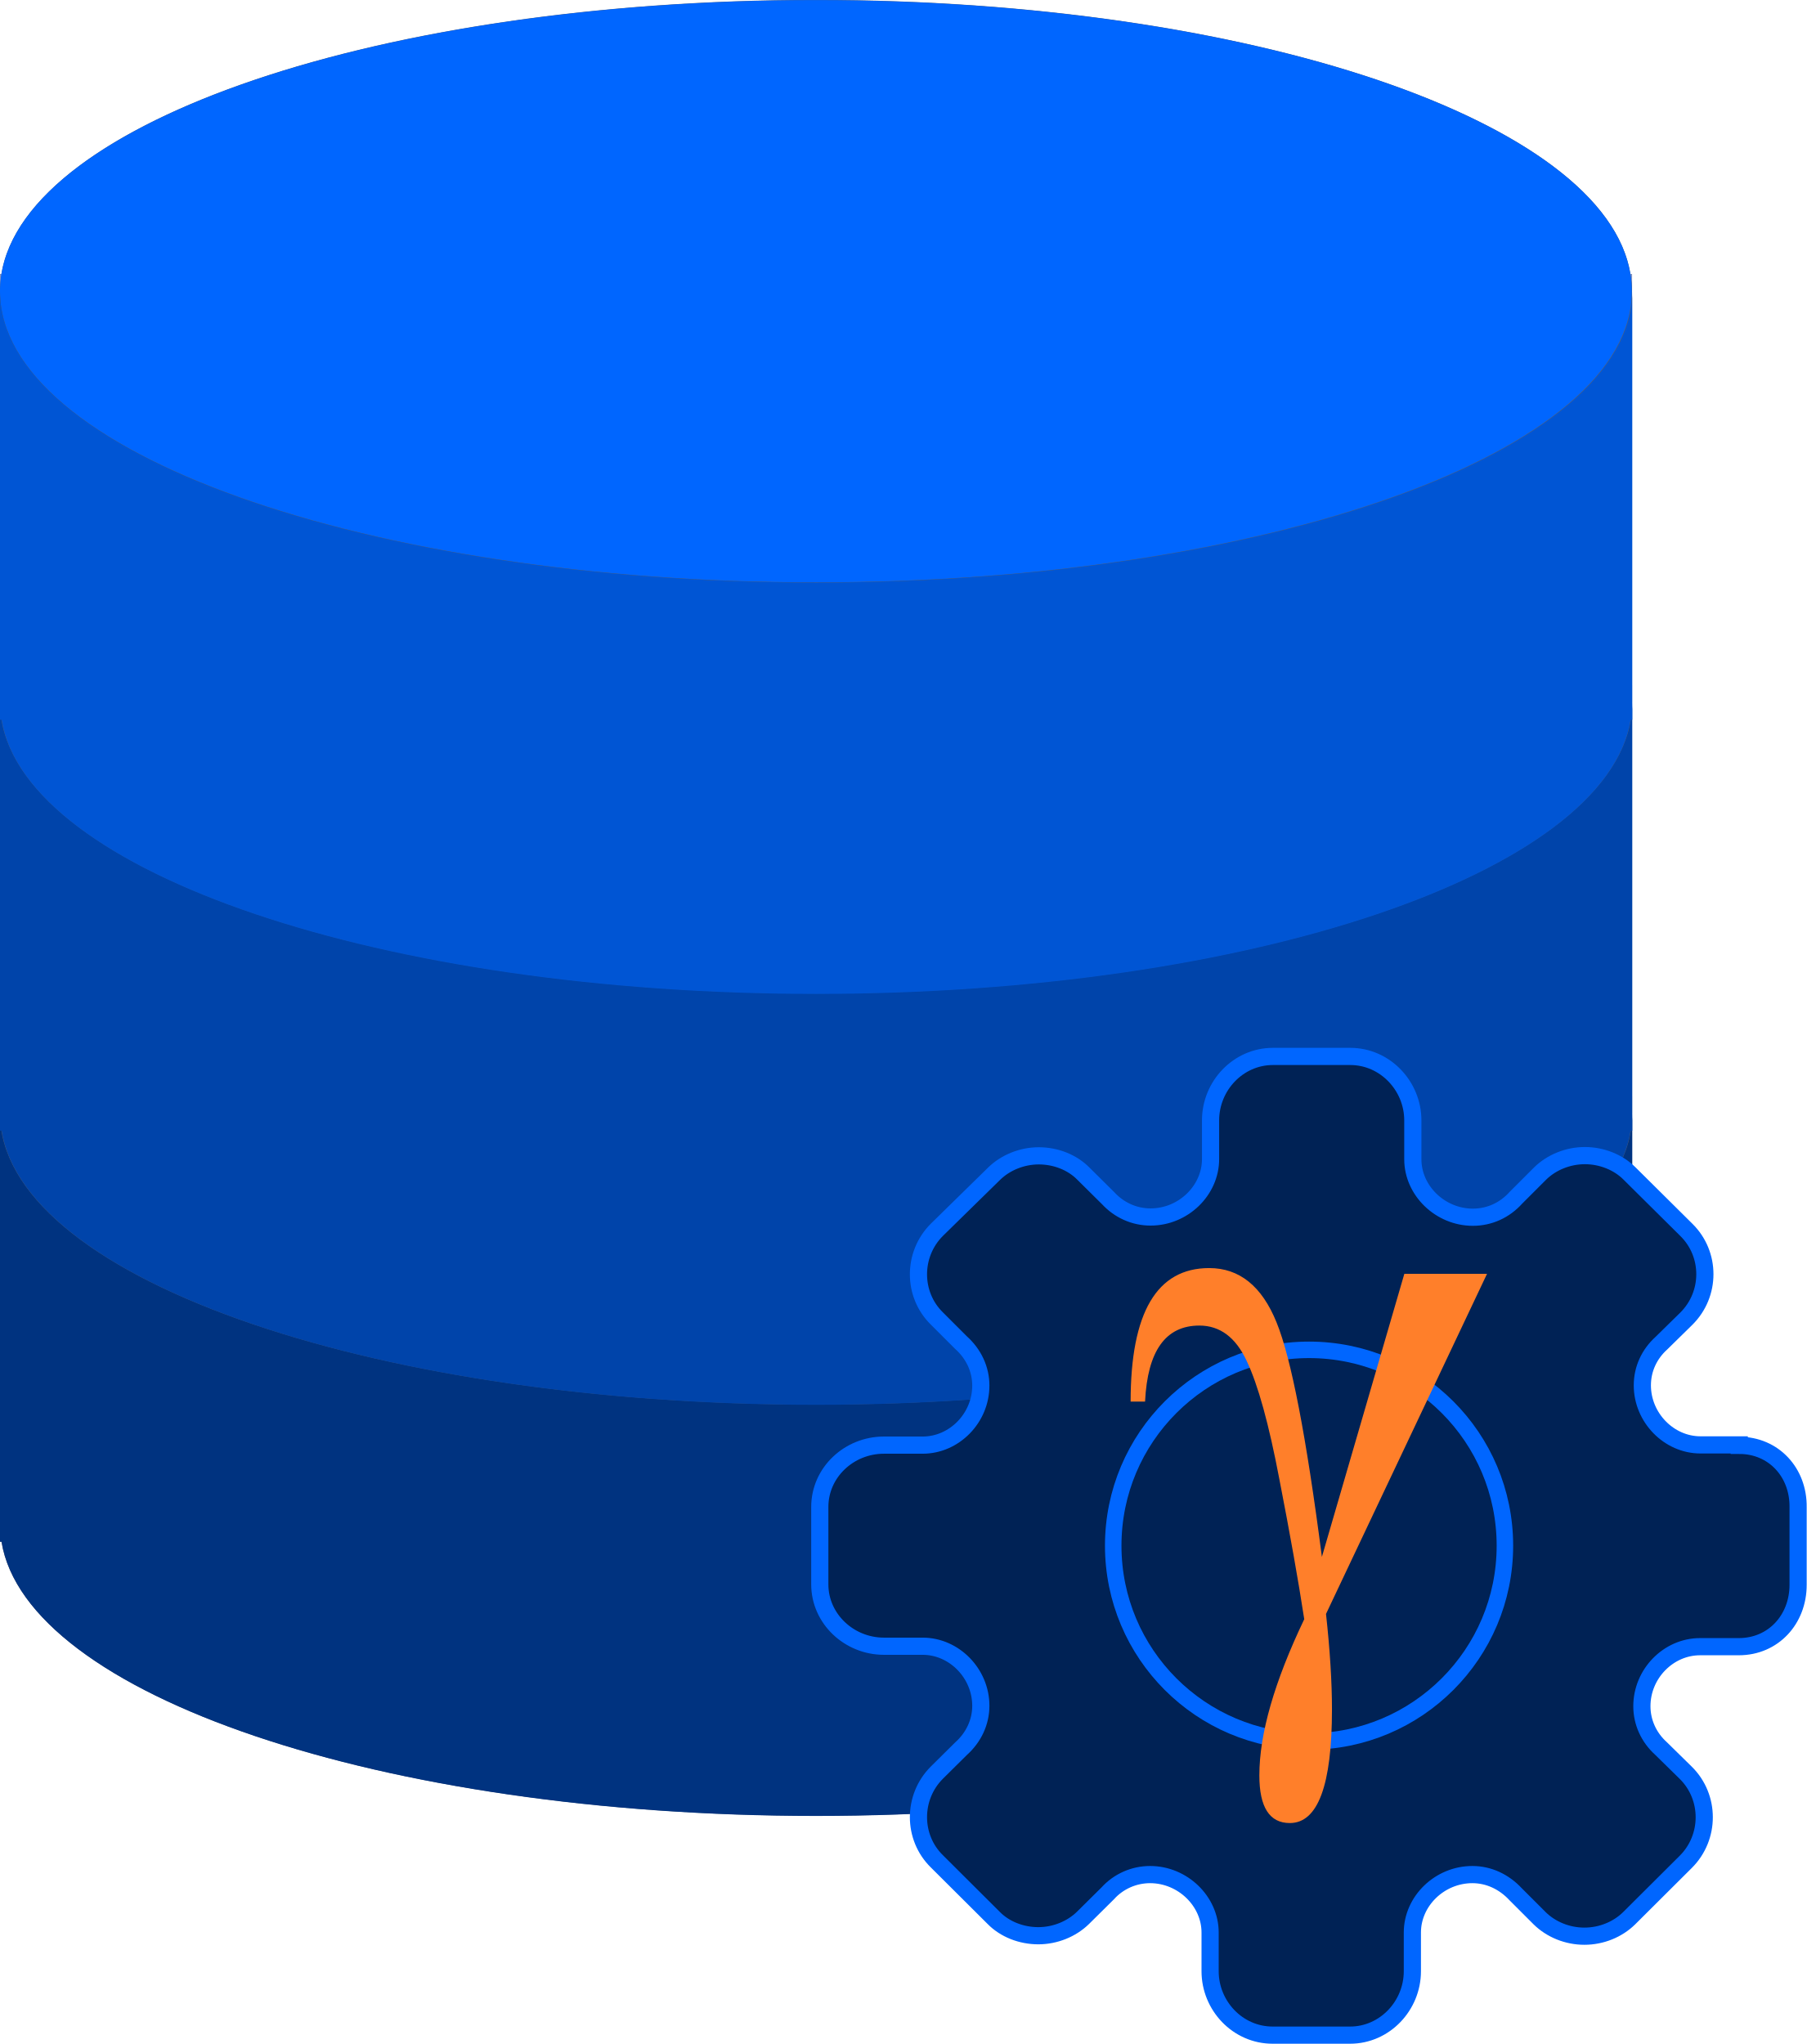
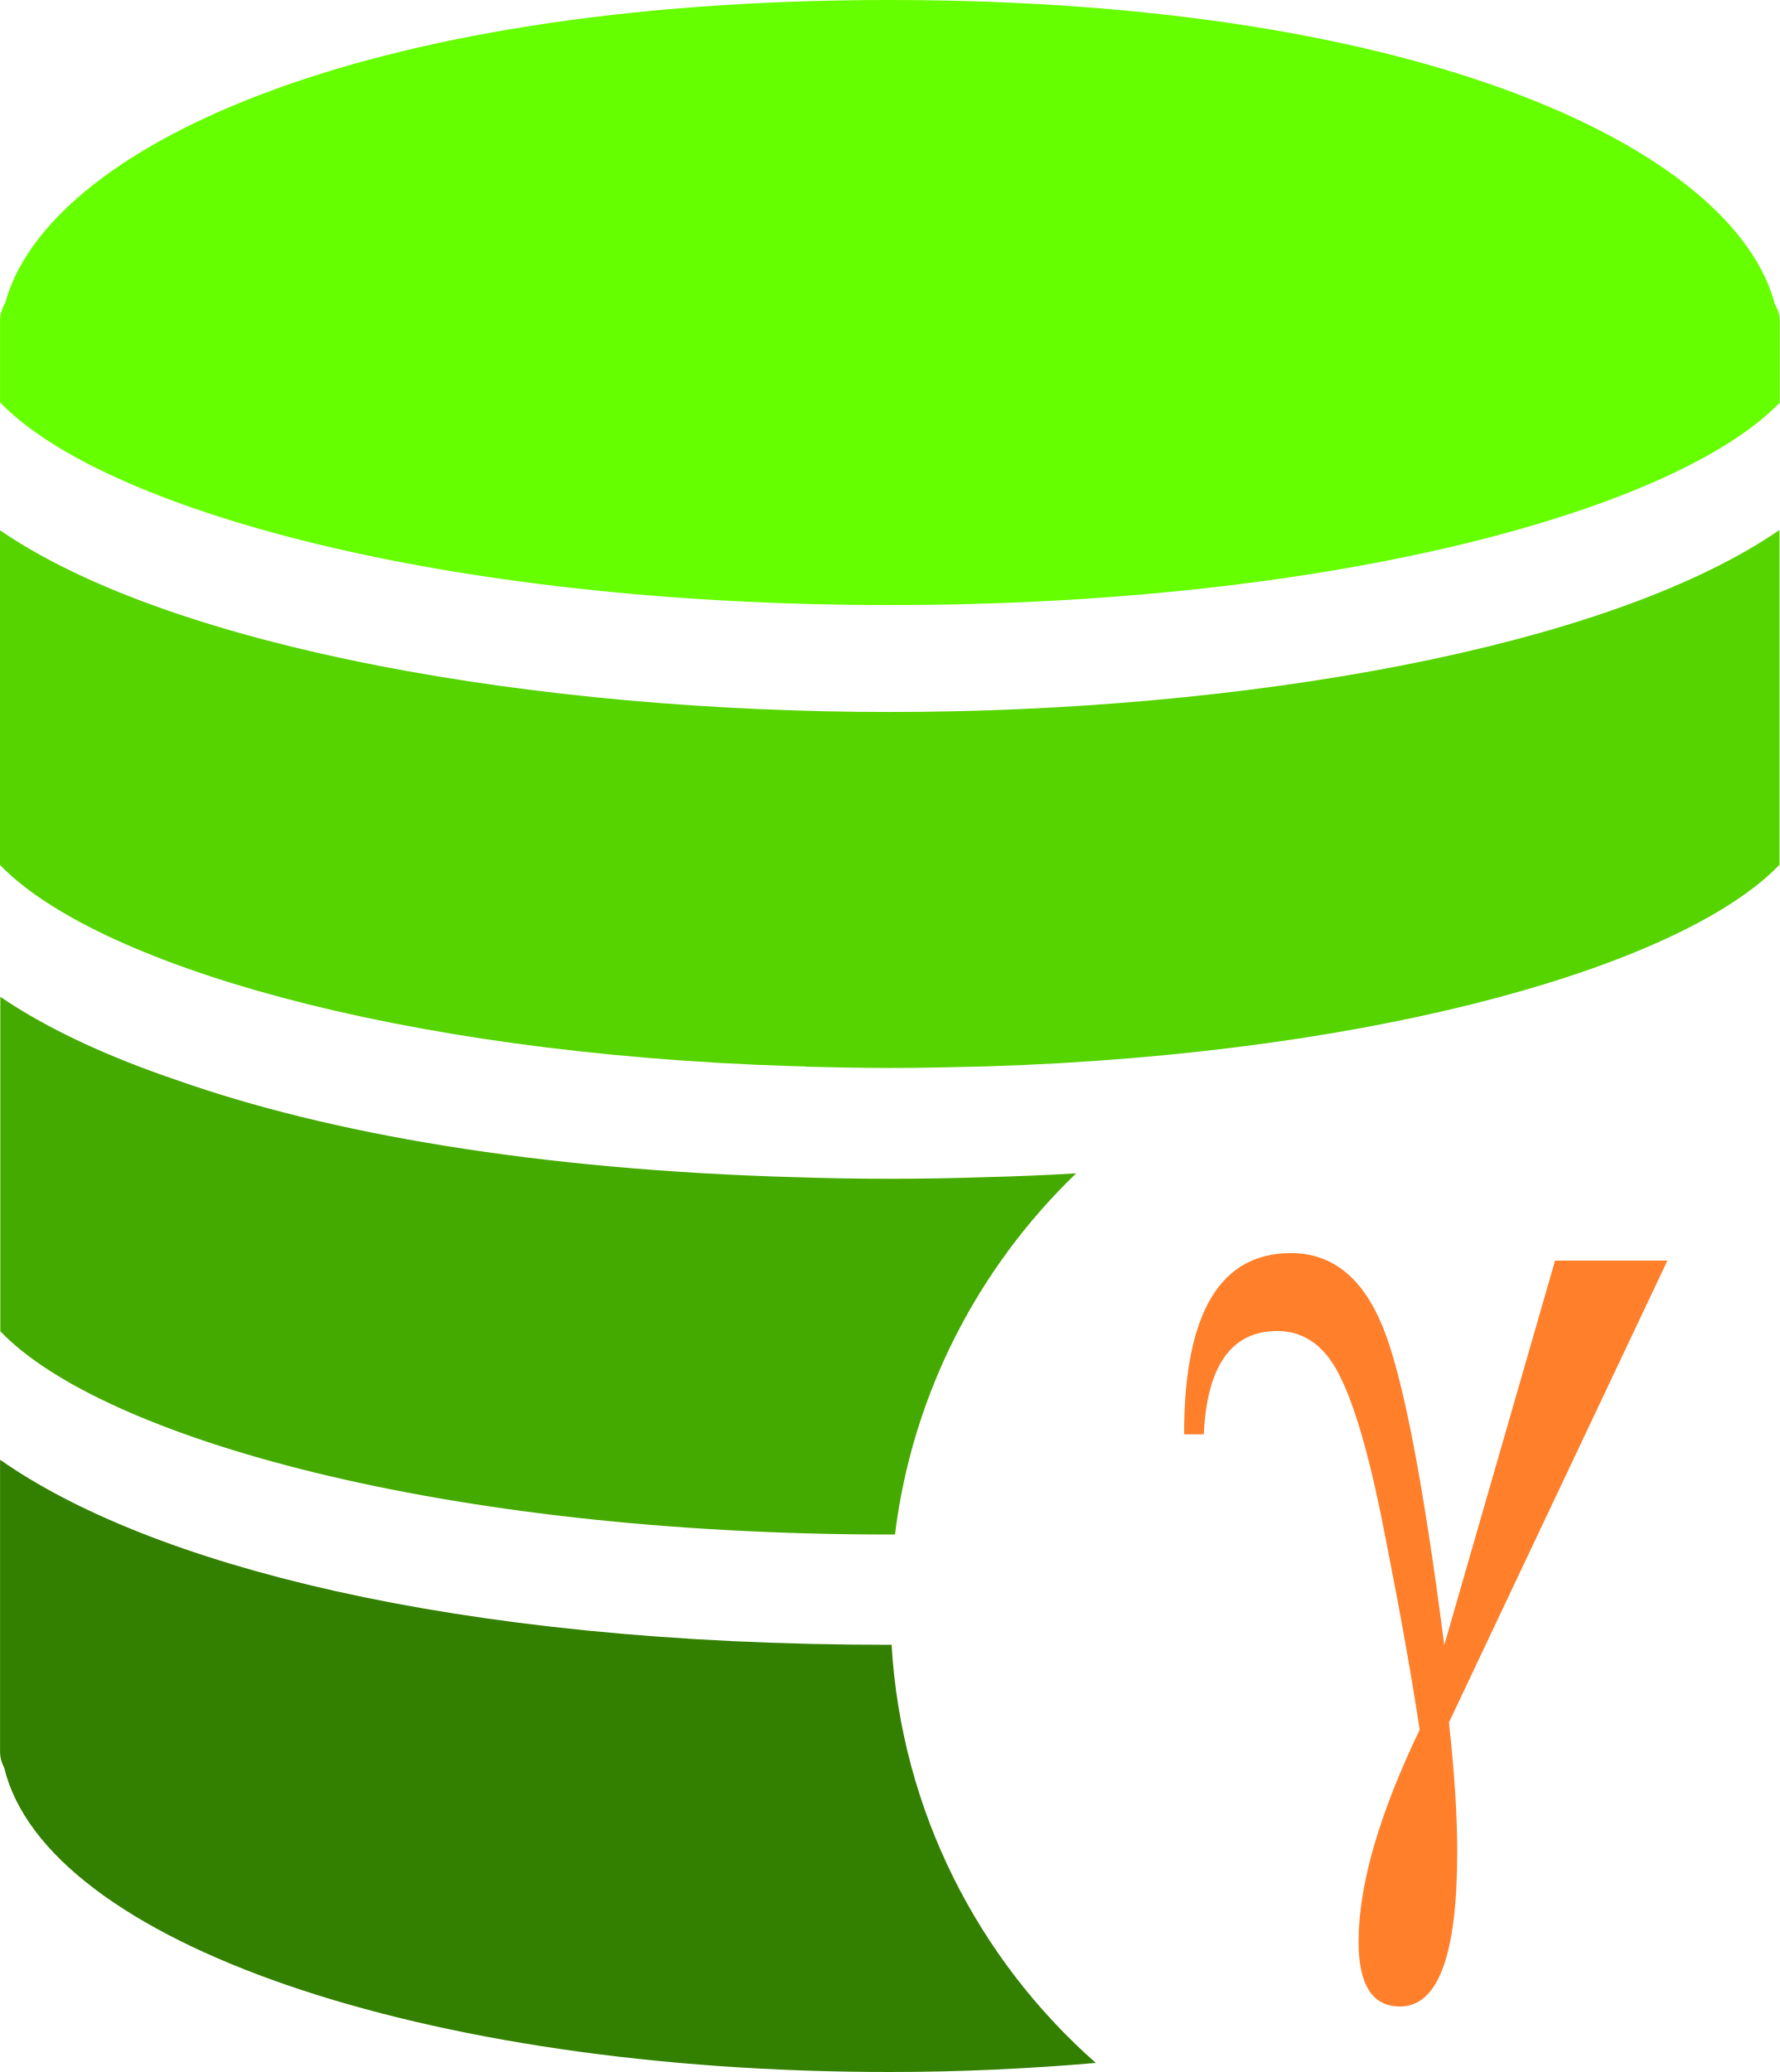
- <svg xmlns="http://www.w3.org/2000/svg" width="110.7" height="125.24" version="1.1" viewBox="0 0 7.888 8.921" xml:space="preserve">
-   <g transform="translate(0 -.00015)">
-     <g stroke-width=".149">
-       <g transform="translate(7.9501e-5,-7.5232e-4)">
-         <path d="m7.118 1.196c-0.108-0.667-1.659-1.197-3.556-1.197s-3.447 0.529-3.556 1.197h-0.007v5.534h0.007c0.108 0.667 1.659 1.197 3.556 1.197s3.447-0.529 3.556-1.197h0.007v-5.534z" fill="#545e73" />
-         <path d="m7.1535e-5 4.786v0.075c0-0.025 0.003-0.05 0.007-0.075z" fill="#38454f" />
-         <path d="m7.118 4.786c4e-3 0.025 0.007 0.05 0.007 0.075v-0.075z" fill="#38454f" />
-         <path d="m7.1535e-5 2.991v0.075c0-0.025 0.003-0.05 0.007-0.075z" fill="#556080" />
-         <path d="m7.118 2.991c4e-3 0.025 0.007 0.05 0.007 0.075v-0.075z" fill="#556080" />
-         <path d="m7.1535e-5 1.196v0.075c0-0.025 0.003-0.05 0.007-0.075z" fill="#8697cb" />
-         <path d="m7.118 1.196c4e-3 0.025 0.007 0.05 0.007 0.075v-0.075z" fill="#8697cb" />
-       </g>
-       <ellipse cx="3.562" cy="1.27" rx="3.562" ry="1.271" fill="#06f" />
-       <path d="m3.562 6.131c-1.967 0-3.562-0.569-3.562-1.271v1.87h0.007c0.108 0.667 1.659 1.197 3.556 1.197s3.447-0.529 3.556-1.197h0.007v-1.87c0 0.702-1.595 1.271-3.562 1.271z" fill="#003380" />
-       <path d="m3.562 4.336c-1.967 0-3.562-0.569-3.562-1.271v1.87h0.007c0.108 0.667 1.659 1.197 3.556 1.197s3.447-0.529 3.556-1.197h0.007v-1.87c0 0.702-1.595 1.271-3.562 1.271z" fill="#04a" />
-       <path d="m3.562 2.542c-1.967 0-3.562-0.569-3.562-1.271v1.87h0.007c0.108 0.667 1.659 1.197 3.556 1.197s3.447-0.529 3.556-1.197h0.007v-1.87c0 0.702-1.595 1.271-3.562 1.271z" fill="#0055d4" />
-     </g>
-     <path d="m7.593 6.307h-0.169c-0.138 0-0.254-0.119-0.254-0.26 0-0.071 0.03-0.136 0.083-0.184l0.109-0.107c0.108-0.107 0.108-0.282 0-0.388l-0.248-0.246c-0.049-0.049-0.121-0.078-0.195-0.078-0.073 0-0.145 0.029-0.195 0.078l-0.105 0.105c-0.05 0.056-0.117 0.086-0.189 0.086-0.142 0-0.262-0.116-0.262-0.253v-0.17c0-0.15-0.121-0.279-0.273-0.279h-0.338c-0.151 0-0.272 0.128-0.272 0.279v0.169c0 0.137-0.119 0.253-0.262 0.253-0.071 0-0.137-0.03-0.185-0.082l-0.108-0.107c-0.049-0.05-0.121-0.078-0.195-0.078-0.073 0-0.145 0.029-0.195 0.078l-0.25 0.245c-0.107 0.107-0.107 0.282 0 0.387l0.105 0.105c0.056 0.05 0.087 0.117 0.087 0.188 0 0.142-0.116 0.26-0.254 0.26h-0.169c-0.152 0-0.28 0.119-0.28 0.27v0.338c0 0.15 0.128 0.27 0.28 0.27h0.169c0.138 0 0.254 0.119 0.254 0.26 0 0.071-0.031 0.138-0.087 0.188l-0.105 0.104c-0.107 0.107-0.107 0.282 0 0.387l0.248 0.247c0.049 0.05 0.121 0.078 0.195 0.078 0.073 0 0.145-0.029 0.195-0.078l0.108-0.107c0.047-0.052 0.114-0.082 0.185-0.082 0.142 0 0.262 0.116 0.262 0.253v0.169c0 0.15 0.12 0.279 0.273 0.279h0.338c0.151 0 0.272-0.128 0.272-0.279v-0.169c0-0.137 0.119-0.253 0.262-0.253 0.071 0 0.138 0.031 0.189 0.086l0.105 0.105c0.05 0.049 0.121 0.078 0.195 0.078s0.145-0.029 0.195-0.078l0.248-0.247c0.107-0.107 0.107-0.282 0-0.388l-0.109-0.107c-0.053-0.048-0.083-0.114-0.083-0.184 0-0.142 0.116-0.26 0.254-0.26h0.169c0.151 0 0.259-0.119 0.259-0.27v-0.339c0.002-0.151-0.106-0.27-0.257-0.27z" fill="#025" stroke="#06f" stroke-width=".075" />
-     <circle cx="5.715" cy="6.747" r=".855" fill="#025" stroke="#06f" stroke-width=".072" />
-     <path d="m6.131 5.56h0.361l-0.703 1.485q0.026 0.238 0.026 0.417 0 0.496-0.184 0.496-0.133 0-0.133-0.208 0-0.272 0.196-0.682-0.039-0.254-0.109-0.613-0.068-0.358-0.142-0.514-0.072-0.155-0.207-0.155-0.221 0-0.237 0.332h-0.063q0-0.583 0.343-0.583 0.198 0 0.294 0.237 0.096 0.235 0.198 1.024z" fill="#ff7f2a" filter="url(#editing-jagged-67)" stroke-width=".009" />
+ <svg xmlns="http://www.w3.org/2000/svg" width="94.502" height="110" fill="#000000" version="1.1" viewBox="0 0 6.875 8.003" xml:space="preserve">
+   <path d="m6.007 4.869h0.434l-0.844 1.784q0.032 0.286 0.032 0.501 0 0.596-0.221 0.596-0.16 0-0.16-0.25 0-0.327 0.236-0.819-0.046-0.305-0.131-0.736-0.082-0.431-0.171-0.617-0.086-0.187-0.248-0.187-0.265 0-0.284 0.399h-0.076q0-0.7 0.413-0.7 0.238 0 0.354 0.284 0.116 0.282 0.238 1.23z" fill="#ff7f2a" filter="url(#editing-jagged-67)" stroke-width=".011" />
+   <g stroke-width=".138">
+     <path d="m3.457 5.928c0.067-0.546 0.323-1.033 0.7-1.396-0.117 0.007-0.238 0.012-0.361 0.015-0.12 0.004-0.239 0.006-0.358 0.006-0.119 0-0.24-0.002-0.359-0.006-1.009-0.028-1.814-0.17-2.393-0.374-0.272-0.092-0.505-0.2-0.685-0.323v1.292c0.391 0.409 1.704 0.785 3.438 0.785 0.007 0 0.013-2.751e-4 0.02-2.751e-4z" fill="#4a0" />
+     <path d="m3.112 4.12c0.045 0.001 0.09 0.002 0.135 0.003 0.063 0.001 0.126 0.002 0.19 0.002 0.064 0 0.127-5.5e-4 0.19-0.002 0.045-6.875e-4 0.09-0.002 0.135-0.003 0.016-4.125e-4 0.032-6.875e-4 0.048-0.001 1.547-0.049 2.702-0.401 3.064-0.779v-1.293c-0.669 0.46-2.084 0.703-3.438 0.703s-2.768-0.243-3.438-0.703v1.292c0.363 0.379 1.517 0.73 3.064 0.779 0.016 4.125e-4 0.032 6.875e-4 0.048 0.001z" fill="#55d400" />
+     <path d="m6.875 1.555v-0.317c0-0.023-0.008-0.044-0.019-0.063-0.154-0.591-1.341-1.175-3.419-1.175-2.073 0-3.258 0.58-3.417 1.17-0.012 0.02-0.02 0.042-0.02 0.067v0.317c0.39 0.407 1.694 0.783 3.438 0.783s3.048-0.376 3.438-0.783z" fill="#6f0" />
+     <path d="m3.445 6.353h-0.007c-1.698 0-2.869-0.315-3.438-0.715v1.128c0 0.022 0.006 0.043 0.016 0.062 0.162 0.673 1.615 1.175 3.421 1.175 0.275 0 0.54-0.013 0.796-0.035-0.454-0.4-0.751-0.973-0.789-1.615z" fill="#338000" />
  </g>
</svg>
